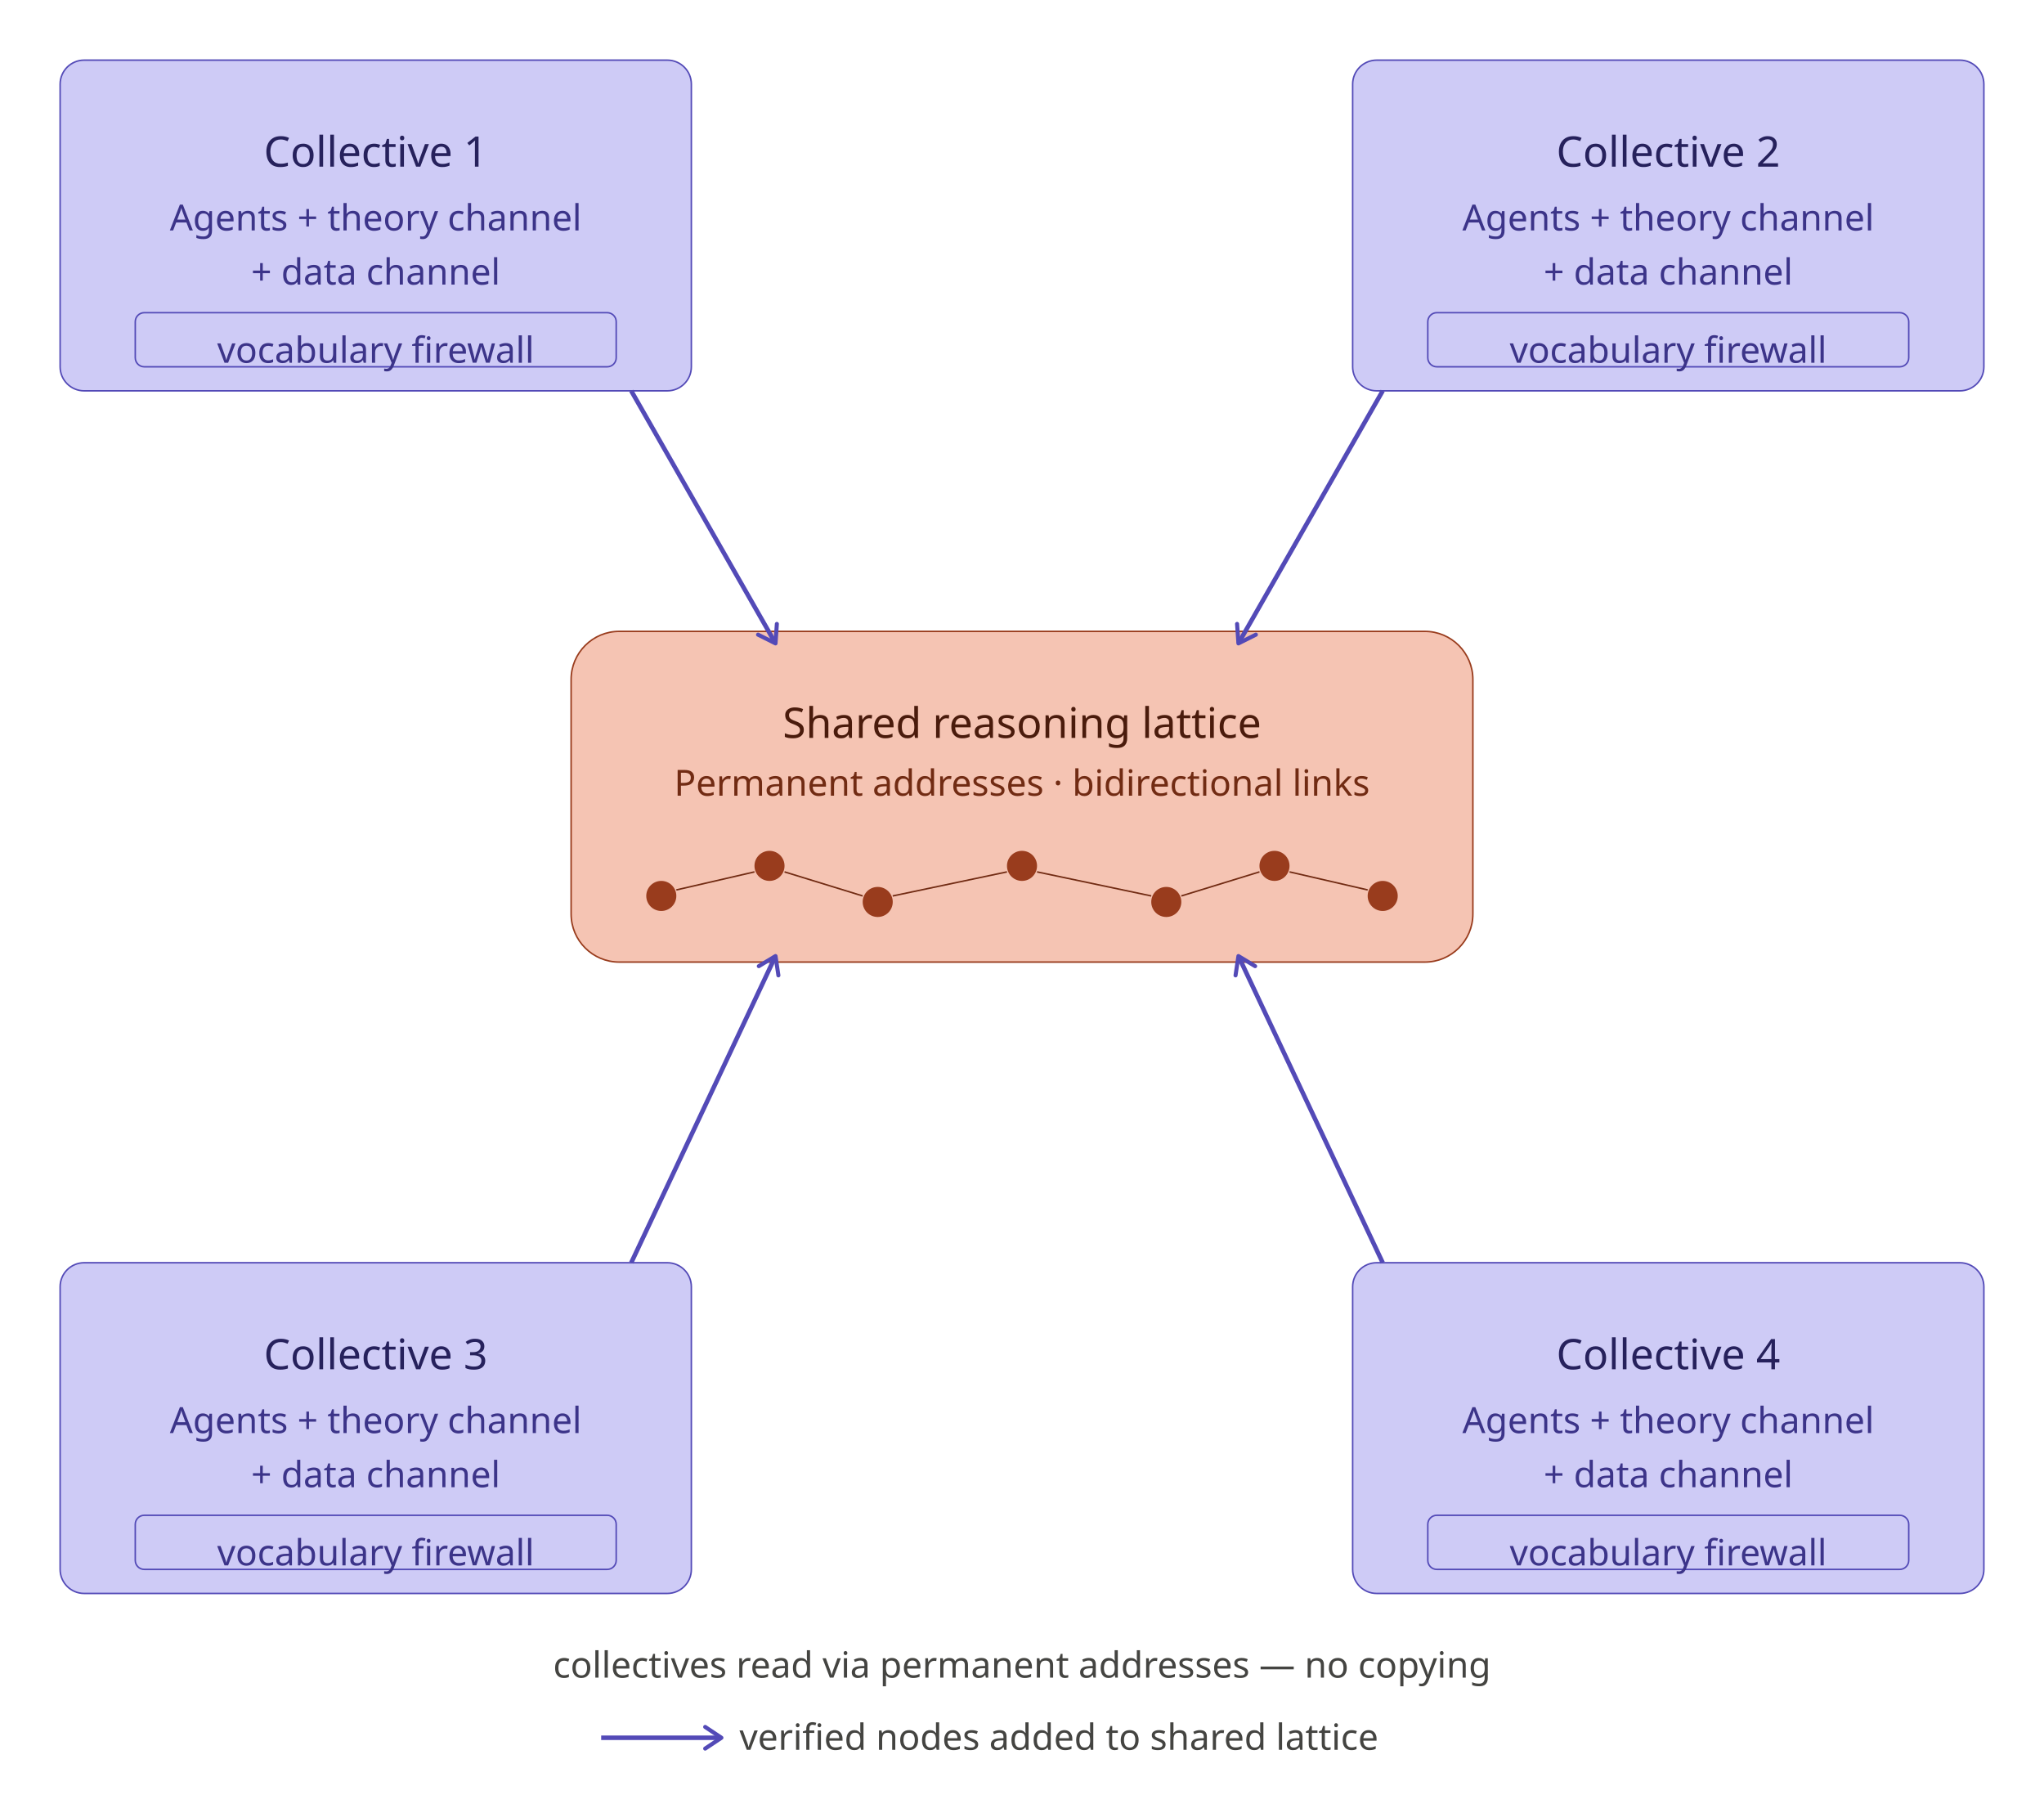
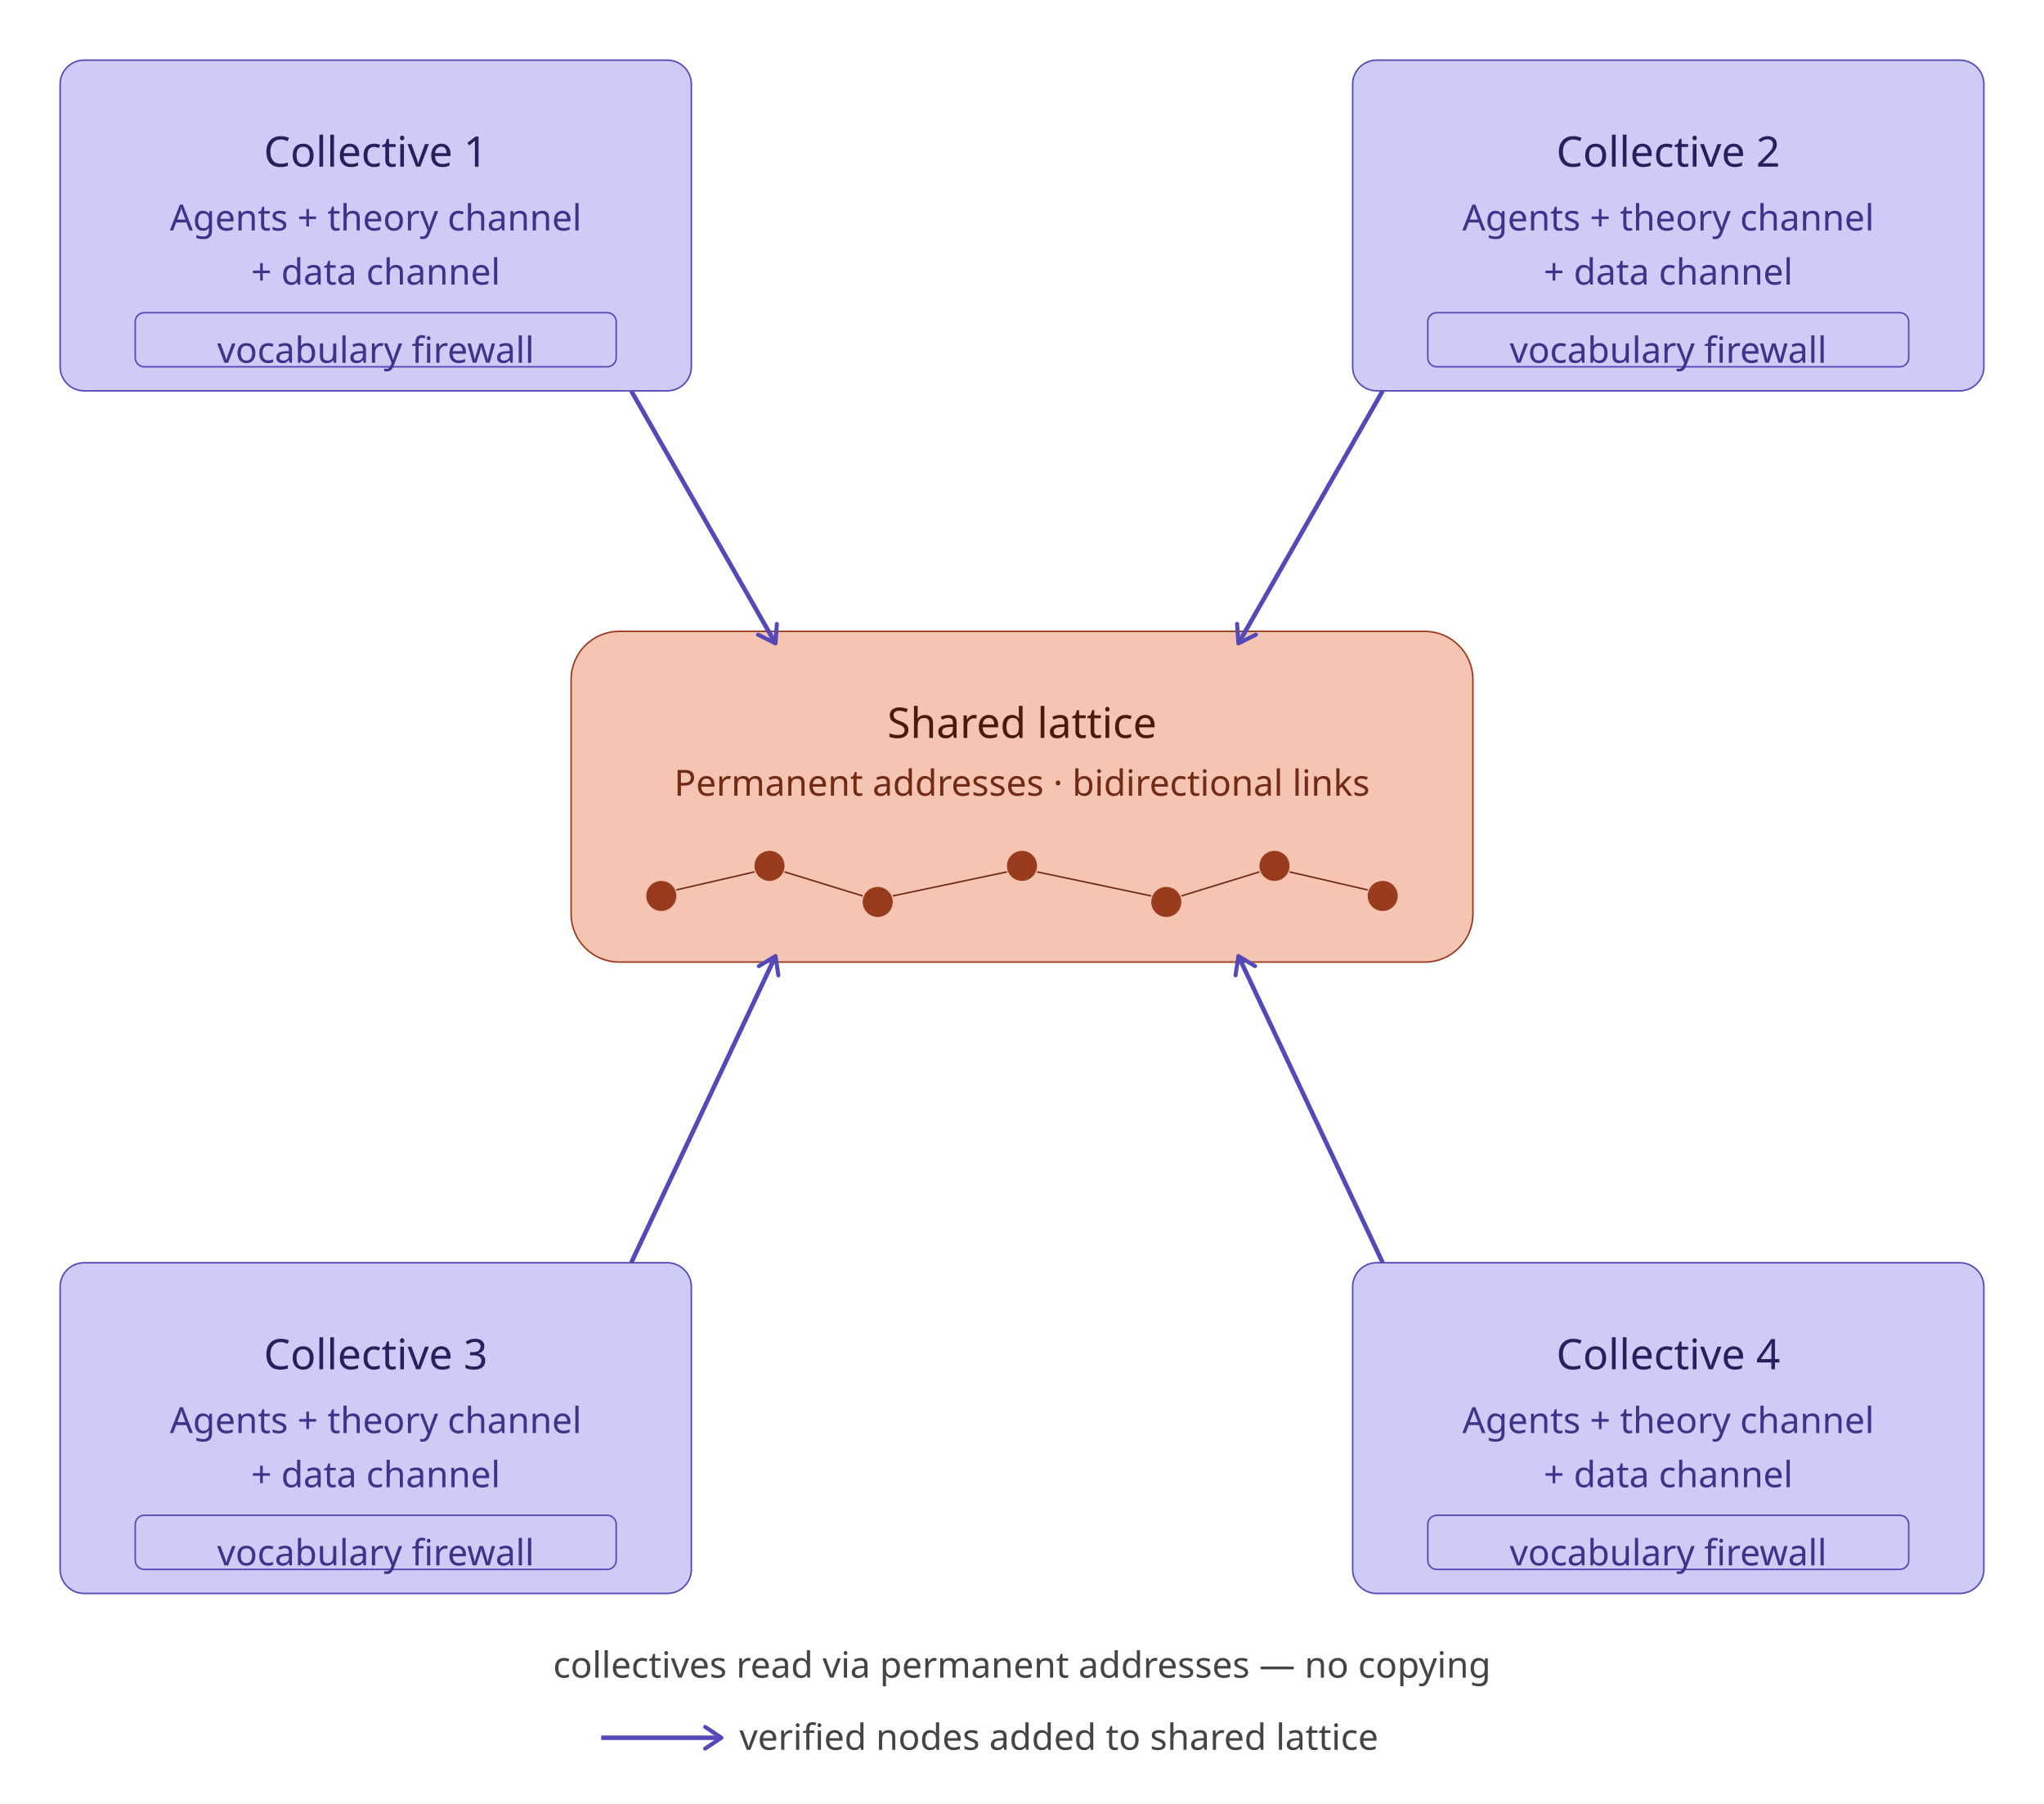
<svg xmlns="http://www.w3.org/2000/svg" width="680" height="600" viewBox="0 0 680 600">
  <defs>
    <marker id="arrow" viewBox="0 0 10 10" refX="8" refY="5" markerWidth="6" markerHeight="6" orient="auto-start-reverse">
      <path d="M2 1L8 5L2 9" fill="none" stroke="context-stroke" stroke-width="1.5" stroke-linecap="round" stroke-linejoin="round" />
    </marker>
  </defs>
  <rect x="190" y="210" width="300" height="110" rx="16" fill="#F5C4B3" stroke="#993C1D" stroke-width="0.5" />
-   <text font-family="sans-serif" font-size="14" font-weight="500" fill="#4A1B0C" x="340" y="240" text-anchor="middle" dominant-baseline="central">Shared reasoning lattice</text>
+   <text font-family="sans-serif" font-size="14" font-weight="500" fill="#4A1B0C" x="340" y="240" text-anchor="middle" dominant-baseline="central">Shared lattice</text>
  <text font-family="sans-serif" font-size="12" fill="#712B13" x="340" y="260" text-anchor="middle" dominant-baseline="central">Permanent addresses · bidirectional links</text>
  <circle cx="220" cy="298" r="5" fill="#993C1D" />
  <circle cx="256" cy="288" r="5" fill="#993C1D" />
  <circle cx="292" cy="300" r="5" fill="#993C1D" />
  <circle cx="340" cy="288" r="5" fill="#993C1D" />
  <circle cx="388" cy="300" r="5" fill="#993C1D" />
  <circle cx="424" cy="288" r="5" fill="#993C1D" />
  <circle cx="460" cy="298" r="5" fill="#993C1D" />
  <line x1="225" y1="296" x2="251" y2="290" stroke="#712B13" stroke-width="0.5" />
  <line x1="261" y1="290" x2="287" y2="298" stroke="#712B13" stroke-width="0.5" />
  <line x1="297" y1="298" x2="335" y2="290" stroke="#712B13" stroke-width="0.5" />
  <line x1="345" y1="290" x2="383" y2="298" stroke="#712B13" stroke-width="0.5" />
  <line x1="393" y1="298" x2="419" y2="290" stroke="#712B13" stroke-width="0.5" />
  <line x1="429" y1="290" x2="455" y2="296" stroke="#712B13" stroke-width="0.5" />
  <rect x="20" y="20" width="210" height="110" rx="8" fill="#CECBF6" stroke="#534AB7" stroke-width="0.5" />
  <text font-family="sans-serif" font-size="14" font-weight="500" fill="#26215C" x="125" y="50" text-anchor="middle" dominant-baseline="central">Collective 1</text>
  <text font-family="sans-serif" font-size="12" fill="#3C3489" x="125" y="72" text-anchor="middle" dominant-baseline="central">Agents + theory channel</text>
  <text font-family="sans-serif" font-size="12" fill="#3C3489" x="125" y="90" text-anchor="middle" dominant-baseline="central">+ data channel</text>
  <rect x="45" y="104" width="160" height="18" rx="3" fill="none" stroke="#534AB7" stroke-width="0.5" />
  <text font-family="sans-serif" font-size="12" fill="#3C3489" x="125" y="116" text-anchor="middle" dominant-baseline="central">vocabulary firewall</text>
  <rect x="450" y="20" width="210" height="110" rx="8" fill="#CECBF6" stroke="#534AB7" stroke-width="0.5" />
  <text font-family="sans-serif" font-size="14" font-weight="500" fill="#26215C" x="555" y="50" text-anchor="middle" dominant-baseline="central">Collective 2</text>
  <text font-family="sans-serif" font-size="12" fill="#3C3489" x="555" y="72" text-anchor="middle" dominant-baseline="central">Agents + theory channel</text>
  <text font-family="sans-serif" font-size="12" fill="#3C3489" x="555" y="90" text-anchor="middle" dominant-baseline="central">+ data channel</text>
  <rect x="475" y="104" width="160" height="18" rx="3" fill="none" stroke="#534AB7" stroke-width="0.5" />
  <text font-family="sans-serif" font-size="12" fill="#3C3489" x="555" y="116" text-anchor="middle" dominant-baseline="central">vocabulary firewall</text>
  <rect x="20" y="420" width="210" height="110" rx="8" fill="#CECBF6" stroke="#534AB7" stroke-width="0.5" />
  <text font-family="sans-serif" font-size="14" font-weight="500" fill="#26215C" x="125" y="450" text-anchor="middle" dominant-baseline="central">Collective 3</text>
  <text font-family="sans-serif" font-size="12" fill="#3C3489" x="125" y="472" text-anchor="middle" dominant-baseline="central">Agents + theory channel</text>
  <text font-family="sans-serif" font-size="12" fill="#3C3489" x="125" y="490" text-anchor="middle" dominant-baseline="central">+ data channel</text>
  <rect x="45" y="504" width="160" height="18" rx="3" fill="none" stroke="#534AB7" stroke-width="0.5" />
  <text font-family="sans-serif" font-size="12" fill="#3C3489" x="125" y="516" text-anchor="middle" dominant-baseline="central">vocabulary firewall</text>
  <rect x="450" y="420" width="210" height="110" rx="8" fill="#CECBF6" stroke="#534AB7" stroke-width="0.5" />
  <text font-family="sans-serif" font-size="14" font-weight="500" fill="#26215C" x="555" y="450" text-anchor="middle" dominant-baseline="central">Collective 4</text>
  <text font-family="sans-serif" font-size="12" fill="#3C3489" x="555" y="472" text-anchor="middle" dominant-baseline="central">Agents + theory channel</text>
  <text font-family="sans-serif" font-size="12" fill="#3C3489" x="555" y="490" text-anchor="middle" dominant-baseline="central">+ data channel</text>
  <rect x="475" y="504" width="160" height="18" rx="3" fill="none" stroke="#534AB7" stroke-width="0.5" />
  <text font-family="sans-serif" font-size="12" fill="#3C3489" x="555" y="516" text-anchor="middle" dominant-baseline="central">vocabulary firewall</text>
  <line x1="210" y1="130" x2="258" y2="214" stroke="#534AB7" stroke-width="1.5" marker-end="url(#arrow)" />
  <line x1="460" y1="130" x2="412" y2="214" stroke="#534AB7" stroke-width="1.5" marker-end="url(#arrow)" />
  <line x1="210" y1="420" x2="258" y2="318" stroke="#534AB7" stroke-width="1.5" marker-end="url(#arrow)" />
  <line x1="460" y1="420" x2="412" y2="318" stroke="#534AB7" stroke-width="1.5" marker-end="url(#arrow)" />
  <text font-family="sans-serif" font-size="12" fill="#444441" x="340" y="558" text-anchor="middle">collectives read via permanent addresses — no copying</text>
  <line x1="200" y1="578" x2="240" y2="578" stroke="#534AB7" stroke-width="1.5" marker-end="url(#arrow)" />
  <text font-family="sans-serif" font-size="12" fill="#444441" x="246" y="582">verified nodes added to shared lattice</text>
</svg>
